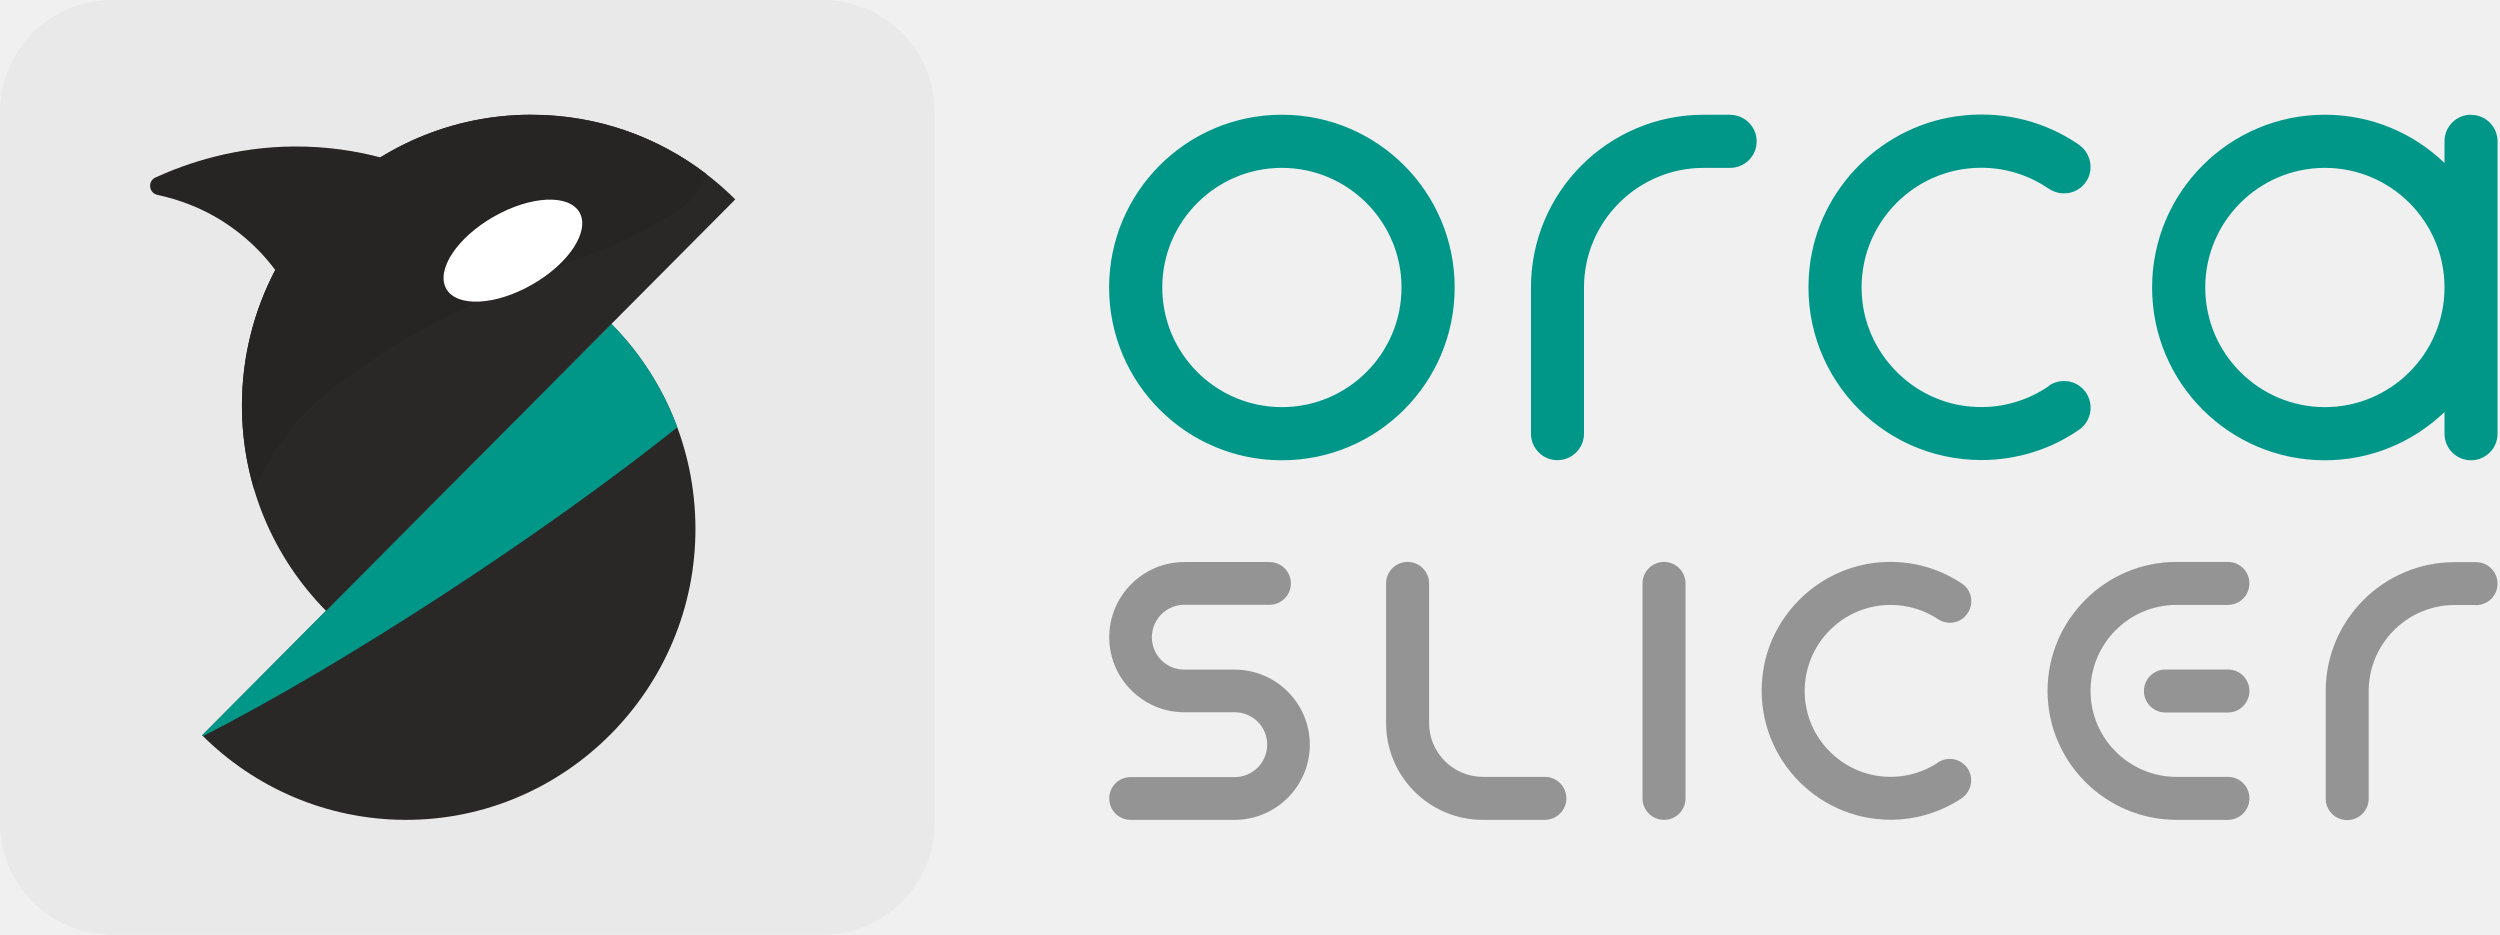
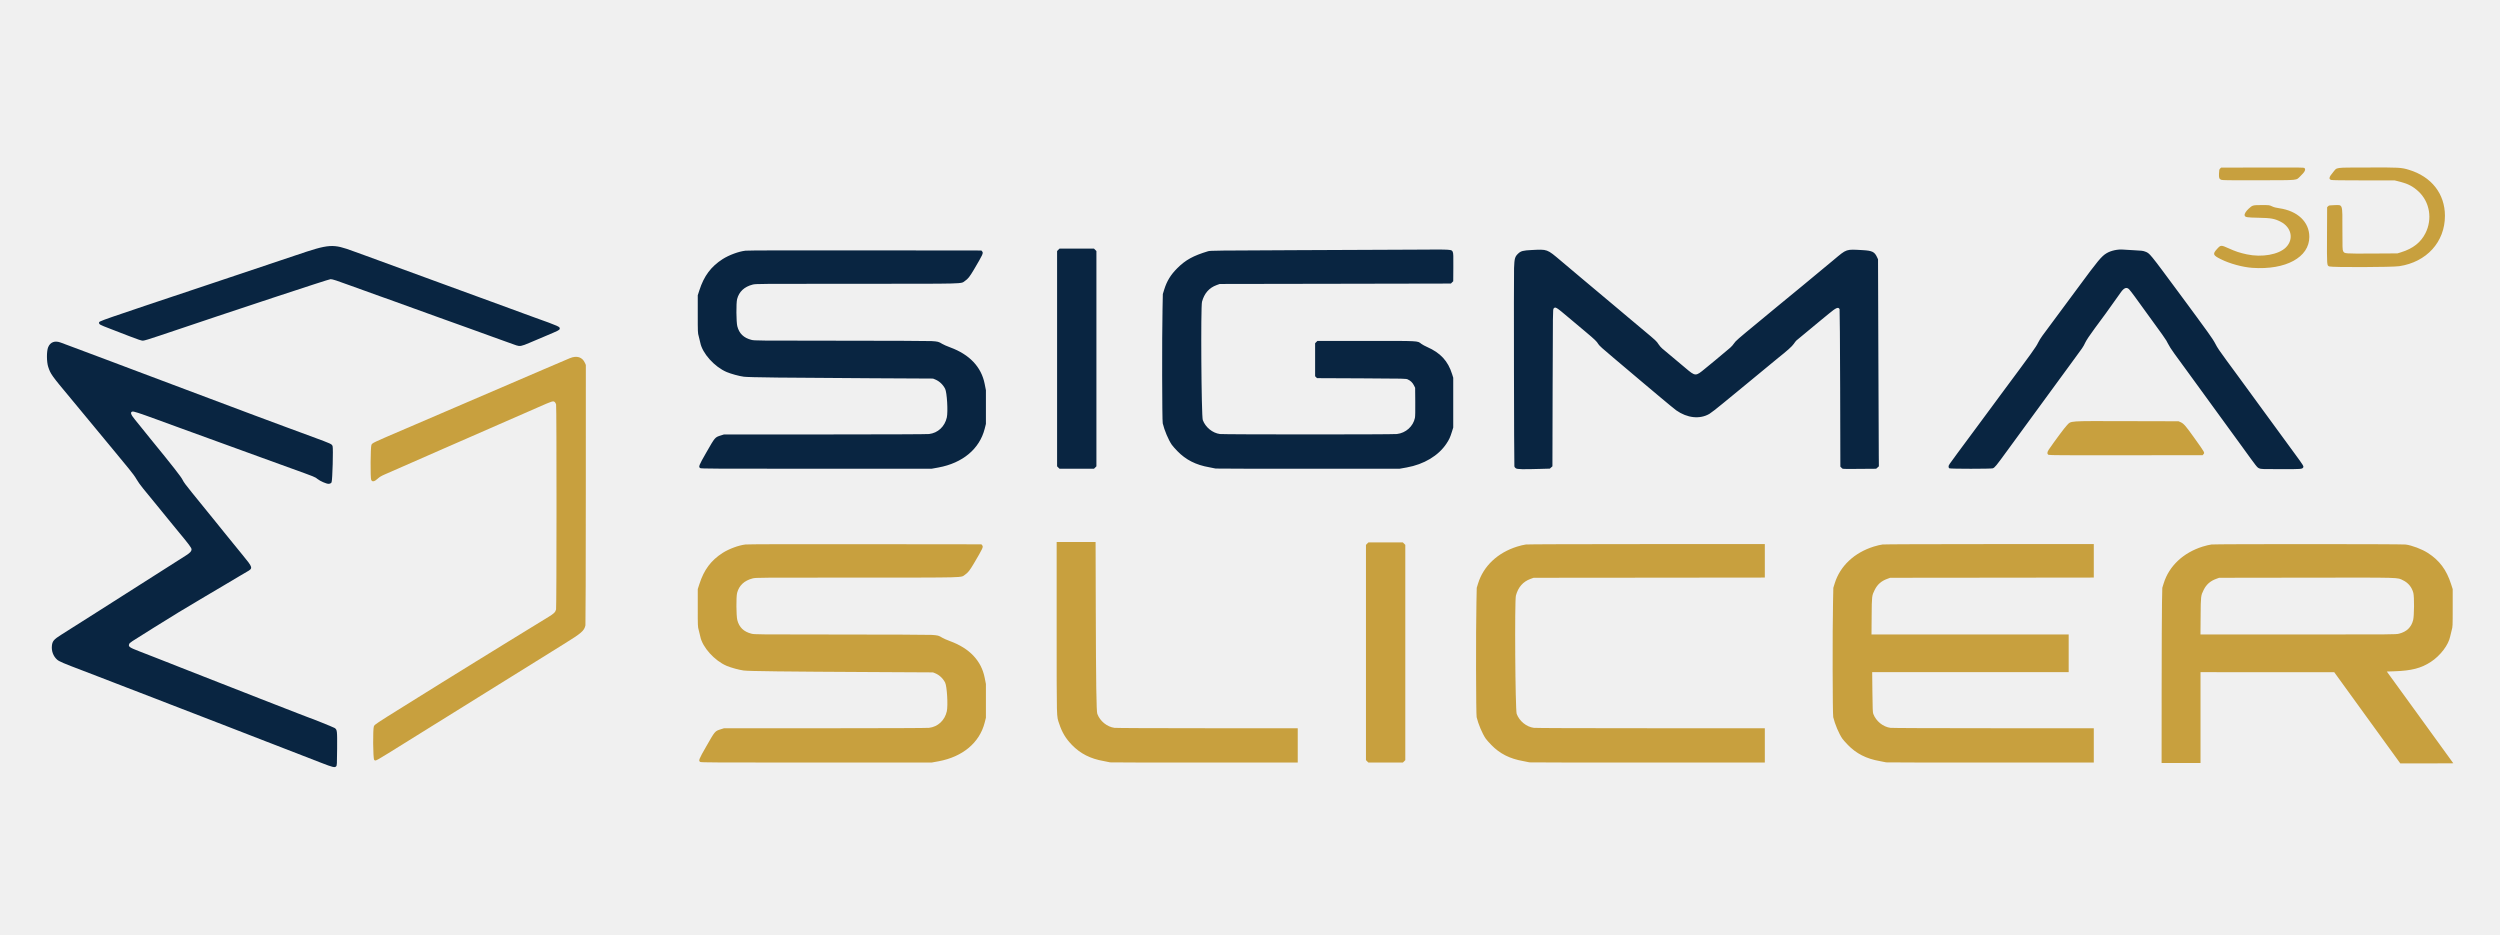
- <svg xmlns="http://www.w3.org/2000/svg" id="a" width="214" height="80" viewBox="0 0 214 80">
-   <g id="b">
-     <g id="c">
-       <rect width="80" height="80" rx="9.57" ry="9.57" style="fill:#e9e9e9;" />
+ <svg xmlns="http://www.w3.org/2000/svg" width="214" height="80" viewBox="0 0 214 80">
+   <g transform="translate(-21.544,1.254) scale(0.21496)">
+     <g transform="translate(0.00,0.00) scale(1.0) translate(0,0)">
+       <path fill="#092541" d="M228.08,297.91C225.61,296.94 222.05,295.57 220.17,294.84C218.29,294.12 215.47,293.03 213.92,292.42C212.36,291.81 210.33,291.02 209.42,290.67C208.50,290.32 206.89,289.70 205.83,289.29C204.78,288.88 202.23,287.89 200.17,287.09C198.10,286.30 195.59,285.32 194.58,284.92C192.55,284.11 190.80,283.44 180.58,279.50C176.73,278.02 172.76,276.48 171.75,276.09C170.74,275.70 168.98,275.02 167.83,274.58C166.69,274.14 164.25,273.20 162.42,272.48C160.58,271.77 157.58,270.61 155.75,269.91C153.92,269.21 151.55,268.30 150.50,267.89C149.45,267.47 147.05,266.55 145.17,265.83C143.29,265.12 140.47,264.03 138.92,263.42C137.36,262.82 134.81,261.83 133.25,261.24C125.45,258.28 123.77,257.57 122.95,256.83C121.44,255.49 120.67,253.43 120.89,251.31C121.08,249.48 121.66,248.79 124.50,247.00C125.28,246.51 127.12,245.34 128.58,244.41C131.92,242.29 137.77,238.59 139.75,237.33C140.58,236.81 143.05,235.24 145.25,233.83C147.45,232.43 149.92,230.85 150.75,230.33C151.58,229.81 154.05,228.24 156.25,226.83C158.45,225.43 160.92,223.85 161.75,223.33C164.08,221.86 172.93,216.23 174.38,215.29C175.97,214.26 176.50,213.67 176.50,212.92C176.50,212.33 175.46,210.93 171.22,205.83C170.20,204.59 168.32,202.31 167.06,200.75C165.80,199.19 164.24,197.28 163.59,196.49C162.95,195.71 161.66,194.13 160.73,192.99C159.79,191.85 158.20,189.90 157.19,188.67C156.16,187.41 155.01,185.79 154.58,185.00C154.10,184.11 152.94,182.52 151.48,180.75C147.14,175.49 146.42,174.62 145.50,173.49C145.00,172.88 141.73,168.93 138.25,164.73C134.76,160.52 131.54,156.63 131.08,156.07C130.62,155.51 129.41,154.05 128.39,152.82C120.71,143.62 120.38,143.15 119.42,140.25C118.76,138.27 118.75,133.99 119.40,132.43C120.26,130.36 122.10,129.70 124.45,130.60C125.08,130.83 127.16,131.61 129.08,132.33C131.01,133.05 134.38,134.31 136.58,135.14C138.78,135.96 142.38,137.31 144.58,138.14C146.78,138.96 149.90,140.13 151.50,140.75C153.10,141.36 163.12,145.12 173.75,149.12C184.38,153.11 196.76,157.76 201.25,159.45C209.55,162.58 211.03,163.13 214.58,164.41C215.68,164.81 217.93,165.63 219.58,166.25C221.23,166.86 223.60,167.73 224.83,168.19C232.31,170.96 232.30,170.96 232.66,171.81C232.97,172.57 232.62,185.40 232.26,186.21C232.08,186.61 231.63,186.83 231.01,186.83C230.17,186.83 227.65,185.73 226.69,184.93C225.66,184.09 225.92,184.20 215.92,180.58C211.70,179.06 206.64,177.22 204.67,176.50C200.69,175.05 193.64,172.48 188.17,170.50C182.98,168.62 175.79,166.01 171.67,164.50C169.70,163.78 165.68,162.31 162.75,161.24C155.53,158.60 153.46,157.93 152.94,158.06C151.98,158.30 152.30,159.27 154.03,161.35C154.61,162.04 155.58,163.24 156.19,164.01C156.79,164.79 158.58,166.99 160.15,168.92C168.91,179.64 172.37,184.07 172.92,185.23C173.32,186.10 174.34,187.48 176.74,190.42C180.58,195.12 184.78,200.29 186.42,202.35C187.06,203.15 188.48,204.92 189.58,206.27C190.68,207.62 192.22,209.52 193.01,210.49C193.79,211.46 195.54,213.60 196.88,215.24C201.01,220.27 201.05,220.44 198.50,221.87C198.00,222.16 196.50,223.04 195.17,223.83C193.84,224.63 191.10,226.25 189.08,227.45C187.07,228.64 183.73,230.61 181.67,231.83C173.32,236.76 169.70,238.97 161.42,244.14C151.57,250.29 151.92,250.06 151.66,250.68C151.26,251.66 151.78,252.02 155.75,253.55C157.31,254.15 160.20,255.28 162.17,256.05C164.14,256.83 166.65,257.81 167.75,258.24C168.85,258.68 170.80,259.44 172.08,259.95C179.24,262.76 182.55,264.06 188.50,266.39C192.12,267.81 196.17,269.40 197.50,269.91C198.83,270.43 201.42,271.45 203.25,272.17C206.16,273.32 208.76,274.33 213.50,276.16C214.19,276.43 216.68,277.40 219.05,278.32C221.41,279.24 223.38,280.00 223.42,280.00C223.70,280.00 233.03,283.77 233.46,284.05C234.49,284.74 234.52,285.00 234.47,292.36C234.42,298.58 234.40,298.99 234.10,299.32C233.55,299.92 232.83,299.76 228.08,297.91ZM305.83,131.69C305.33,131.51 303.53,130.87 301.83,130.26C300.14,129.65 297.74,128.79 296.50,128.34C295.26,127.90 291.21,126.43 287.50,125.08C283.79,123.74 279.51,122.20 278.00,121.67C276.49,121.13 274.84,120.54 274.33,120.35C273.30,119.96 259.34,114.91 255.75,113.63C254.47,113.17 252.52,112.48 251.42,112.09C247.66,110.75 242.42,108.86 240.08,108.00C234.36,105.89 232.63,105.33 231.86,105.33C231.17,105.33 193.86,117.66 163.80,127.82C159.75,129.19 157.61,129.83 157.11,129.83C156.57,129.83 155.13,129.35 151.81,128.07C149.30,127.10 145.79,125.74 144.00,125.05C139.88,123.47 139.67,123.35 139.67,122.66C139.67,122.03 138.69,122.37 186.17,106.50C199.32,102.10 213.53,97.34 217.75,95.91C231.55,91.23 232.66,91.15 241.17,94.29C243.05,94.98 245.07,95.72 245.67,95.92C246.26,96.13 248.51,96.96 250.67,97.75C254.70,99.25 263.62,102.51 270.08,104.85C272.10,105.59 274.84,106.59 276.17,107.08C277.50,107.57 280.68,108.74 283.25,109.67C285.82,110.61 288.93,111.74 290.17,112.20C291.40,112.66 294.03,113.62 296.00,114.33C297.97,115.05 301.35,116.29 303.50,117.08C305.65,117.87 308.13,118.78 309.00,119.10C309.87,119.42 311.60,120.05 312.83,120.50C323.07,124.17 323.36,124.31 323.08,125.18C322.94,125.63 322.54,125.83 318.00,127.75C315.66,128.73 312.52,130.07 311.01,130.71C307.93,132.03 307.23,132.16 305.83,131.69Z" />
+       <path fill="#C8A03E" d="M249.24,296.76C248.75,296.40 248.65,284.25 249.13,283.33C249.50,282.63 250.11,282.22 261.00,275.44C265.45,272.67 272.35,268.37 276.33,265.89C280.32,263.41 286.25,259.74 289.50,257.74C292.75,255.75 295.68,253.94 296.00,253.74C296.32,253.53 299.25,251.73 302.50,249.73C305.75,247.74 310.37,244.91 312.75,243.44C315.13,241.98 317.83,240.33 318.74,239.77C320.84,238.48 321.43,237.89 321.66,236.81C321.88,235.75 321.90,156.23 321.67,155.25C321.59,154.88 321.35,154.45 321.16,154.29C320.48,153.75 320.34,153.79 314.67,156.28C313.52,156.79 311.76,157.56 310.75,158.00C306.28,159.95 300.58,162.44 298.67,163.28C297.52,163.79 295.76,164.56 294.75,165.00C293.74,165.44 290.48,166.87 287.50,168.17C278.94,171.92 277.98,172.34 276.83,172.83C276.24,173.09 273.50,174.28 270.75,175.50C268.00,176.71 263.39,178.73 260.50,180.00C257.61,181.26 254.43,182.65 253.42,183.10C252.06,183.69 251.34,184.13 250.63,184.78C249.31,186.00 248.44,186.15 248.03,185.24C247.67,184.47 247.76,172.06 248.13,171.33C248.53,170.53 248.33,170.62 261.61,164.93C272.29,160.34 292.93,151.48 317.00,141.13C321.90,139.03 326.48,137.07 327.17,136.79C329.94,135.66 332.13,136.36 333.16,138.70L333.51,139.48L333.50,191.03C333.49,219.38 333.43,242.85 333.35,243.19C332.84,245.39 331.86,246.24 324.69,250.68C319.66,253.80 313.20,257.82 304.08,263.50C302.07,264.76 297.30,267.72 293.50,270.08C289.70,272.45 284.63,275.59 282.25,277.08C279.87,278.56 275.70,281.15 273.00,282.83C270.30,284.51 265.83,287.29 263.08,289.00C248.72,297.94 249.93,297.27 249.24,296.76Z" />
+     </g>
+     <g transform="translate(0.00,-54.00) scale(1.0) translate(360,0)">
+       <path fill="#092541" d="M343.88,234.67C343.51,234.44 343.33,234.19 343.27,233.80C343.13,232.87 343.01,158.46 343.14,154.92C343.29,151.02 343.48,150.36 344.83,149.10C345.88,148.12 346.73,147.90 350.08,147.73C356.52,147.41 356.17,147.28 361.86,152.08C363.81,153.73 367.58,156.91 370.24,159.14C372.91,161.37 376.40,164.30 378.00,165.65C379.60,166.99 382.12,169.10 383.58,170.33C385.05,171.56 387.19,173.36 388.33,174.33C389.48,175.30 392.29,177.66 394.58,179.57C399.73,183.87 399.88,184.01 400.69,185.28C401.05,185.84 401.70,186.59 402.13,186.94C403.04,187.67 407.80,191.67 411.32,194.65C415.40,198.10 415.41,198.10 419.19,194.97C420.42,193.95 422.17,192.52 423.08,191.78C424.70,190.47 427.25,188.33 429.21,186.64C429.74,186.18 430.43,185.41 430.74,184.91C431.37,183.94 432.22,183.20 440.25,176.59C443.00,174.32 446.25,171.63 447.48,170.61C448.70,169.59 450.59,168.04 451.66,167.17C452.74,166.30 455.56,163.98 457.94,162.01C467.00,154.50 468.17,153.53 470.41,151.67C475.73,147.22 475.21,147.40 481.92,147.77C485.80,147.99 486.71,148.44 487.73,150.66L488.08,151.42L488.21,188.33C488.28,208.64 488.36,227.19 488.38,229.56L488.42,233.86L487.87,234.35L487.33,234.83L481.96,234.87C473.20,234.94 474.07,234.98 473.55,234.45L473.08,233.99L473.00,202.79C472.95,185.11 472.85,171.45 472.77,171.28C472.29,170.29 471.42,170.65 468.53,173.05C467.28,174.09 465.83,175.28 465.32,175.68C464.39,176.41 456.31,183.11 455.58,183.75C455.37,183.93 454.90,184.54 454.53,185.10C453.89,186.06 451.84,187.90 448.32,190.68C447.27,191.50 439.24,198.13 436.02,200.82C434.88,201.78 433.14,203.20 432.17,203.99C431.19,204.77 428.54,206.95 426.27,208.83C424.01,210.71 421.61,212.57 420.95,212.96C417.14,215.20 412.09,214.66 407.71,211.56C407.14,211.15 404.25,208.78 401.29,206.29C398.34,203.80 394.75,200.79 393.33,199.60C391.91,198.41 390.22,196.98 389.58,196.43C388.93,195.87 385.87,193.29 382.77,190.68C378.48,187.08 377.02,185.77 376.69,185.18C376.11,184.16 375.30,183.38 371.83,180.47C370.23,179.12 367.16,176.54 365.01,174.74C359.78,170.33 359.61,170.23 358.90,171.02C358.59,171.36 358.58,172.18 358.50,202.61L358.42,233.86L357.90,234.32L357.39,234.78L353.58,234.89C346.60,235.09 344.49,235.05 343.88,234.67ZM639.90,234.68C639.00,234.27 639.20,234.53 632.67,225.50C631.51,223.90 629.84,221.61 628.97,220.42C628.10,219.22 626.19,216.60 624.72,214.58C623.26,212.57 620.15,208.29 617.81,205.08C615.47,201.88 612.34,197.56 610.84,195.50C609.34,193.44 607.23,190.54 606.14,189.06C604.96,187.45 603.91,185.80 603.52,184.97C602.83,183.47 602.58,183.12 590.36,166.33C589.39,165.00 588.36,163.67 588.07,163.38C587.08,162.37 586.03,162.76 584.74,164.61C582.90,167.25 580.19,171.05 578.81,172.92C578.01,174.02 575.99,176.75 574.33,179.00C572.25,181.83 571.09,183.57 570.56,184.67C569.68,186.48 569.94,186.10 564.92,192.92C562.82,195.76 560.35,199.13 559.43,200.42C557.70,202.82 553.27,208.87 547.02,217.39C545.05,220.06 541.59,224.80 539.32,227.92C535.08,233.75 534.58,234.35 533.78,234.66C533.14,234.90 516.94,234.90 516.49,234.66C516.28,234.55 516.17,234.31 516.17,233.97C516.17,233.43 516.26,233.29 519.68,228.67C520.67,227.34 523.81,223.10 526.66,219.25C529.51,215.40 532.75,211.01 533.87,209.50C534.98,207.99 536.28,206.22 536.76,205.58C549.72,188.14 550.97,186.39 551.80,184.67C552.18,183.89 552.96,182.61 553.55,181.83C554.59,180.46 563.76,168.07 567.87,162.50C575.68,151.89 577.09,150.20 579.08,149.01C580.89,147.92 583.63,147.35 585.91,147.57C586.56,147.64 588.51,147.75 590.25,147.83C592.87,147.94 593.58,148.03 594.38,148.33C596.32,149.06 595.93,148.59 608.07,165.00C609.25,166.60 610.83,168.74 611.58,169.75C612.33,170.76 613.85,172.82 614.95,174.33C616.05,175.85 618.02,178.55 619.32,180.33C620.87,182.45 621.98,184.17 622.51,185.25C623.11,186.47 624.26,188.18 626.84,191.67C628.77,194.28 630.78,197.02 631.31,197.75C631.84,198.48 633.40,200.62 634.78,202.50C636.16,204.38 638.35,207.38 639.65,209.17C642.78,213.49 648.28,221.01 654.09,228.92C657.35,233.35 657.66,233.86 657.40,234.29C656.97,234.98 656.74,235.00 648.50,234.99C641.15,234.99 640.53,234.97 639.90,234.68ZM19.04,234.57C18.30,234.06 18.50,233.56 21.44,228.43C24.99,222.22 24.91,222.32 27.22,221.58L28.52,221.17L68.63,221.17C93.49,221.16 109.29,221.10 110.17,221.00C113.69,220.60 116.45,218.04 117.26,214.41C117.77,212.09 117.33,204.45 116.59,203.00C115.71,201.28 114.31,199.97 112.62,199.27L111.75,198.92L87.33,198.79C53.26,198.62 38.46,198.44 36.42,198.18C34.56,197.94 31.36,197.06 29.60,196.32C24.73,194.25 19.90,188.86 19.08,184.60C18.96,183.95 18.68,182.81 18.47,182.08C18.09,180.78 18.08,180.59 18.08,173.25L18.08,165.75L18.73,163.75C20.55,158.07 23.36,154.31 27.98,151.35C30.52,149.73 34.38,148.30 37.08,147.99C38.09,147.88 53.65,147.83 84.81,147.87L131.03,147.92L131.35,148.31C131.87,148.95 131.65,149.42 128.04,155.54C126.35,158.39 125.71,159.20 124.48,160.04C122.71,161.25 126.05,161.17 81.41,161.17C42.24,161.17 41.19,161.17 39.96,161.49C36.63,162.34 34.52,164.30 33.75,167.28C33.34,168.86 33.40,176.37 33.83,178.08C34.57,180.98 36.38,182.72 39.43,183.50C40.69,183.83 41.40,183.83 74.73,183.84C93.44,183.84 109.84,183.91 111.17,183.99C113.70,184.15 114.04,184.24 115.44,185.11C115.91,185.41 117.33,186.03 118.61,186.50C126.32,189.34 131.00,194.29 132.33,201.02L132.83,203.56L132.83,210.27L132.83,216.98L132.33,218.95C130.28,226.94 123.57,232.55 113.92,234.33L111.17,234.83L65.29,234.83C24.03,234.83 19.37,234.81 19.04,234.57ZM161.65,234.35L161.17,233.86L161.17,191.00L161.17,148.14L161.65,147.65L162.14,147.17L169.00,147.17L175.86,147.17L176.35,147.65L176.83,148.14L176.83,191.00L176.83,233.86L176.35,234.35L175.86,234.83L169.00,234.83L162.14,234.83L161.65,234.35ZM224.31,234.75C224.27,234.71 223.12,234.48 221.77,234.24C216.46,233.32 212.44,231.28 209.08,227.81C208.15,226.86 207.15,225.72 206.85,225.28C205.49,223.29 203.91,219.55 203.24,216.75C202.98,215.63 202.91,182.53 203.16,171.08L203.28,165.25L203.82,163.50C204.87,160.10 206.39,157.61 209.00,155.00C212.30,151.69 215.38,149.99 221.33,148.20C222.17,147.95 225.27,147.91 255.83,147.79C274.30,147.72 295.70,147.63 303.37,147.58C318.95,147.48 318.28,147.44 318.76,148.59C318.97,149.09 319.00,150.09 318.96,154.67L318.92,160.16L318.45,160.62L317.99,161.08L271.95,161.17L225.92,161.25L224.68,161.70C221.71,162.78 219.78,164.99 218.88,168.33C218.33,170.37 218.62,213.90 219.19,215.44C220.27,218.33 223.07,220.61 226.01,221.00C227.69,221.21 294.60,221.22 296.49,221.00C300.04,220.59 302.96,217.98 303.67,214.57C303.79,213.99 303.84,211.74 303.80,208.13L303.75,202.58L303.26,201.61C302.70,200.51 301.94,199.78 300.84,199.27C300.09,198.92 299.94,198.92 282.38,198.83L264.68,198.75L264.30,198.37L263.92,197.99L263.92,191.42L263.92,184.84L264.38,184.38L264.84,183.92L284.21,183.92C305.83,183.92 304.60,183.85 306.21,185.08C306.63,185.40 307.67,185.97 308.52,186.34C313.84,188.68 316.83,191.92 318.46,197.12L318.92,198.58L318.92,208.50L318.92,218.42L318.39,220.12C317.68,222.38 317.34,223.12 316.22,224.82C313.05,229.62 307.26,233.09 300.37,234.32L297.52,234.83L260.95,234.83C240.84,234.83 224.35,234.80 224.31,234.75Z" />
+       <path fill="#C8A03E" d="M556.00,229.29C555.33,228.95 555.37,228.23 556.12,227.14C558.58,223.56 562.41,218.41 563.26,217.56C565.11,215.68 563.16,215.82 587.17,215.87L607.75,215.92L608.60,216.30C609.84,216.86 610.62,217.76 614.11,222.67C618.33,228.59 618.21,228.38 617.67,229.04L617.36,229.42L586.89,229.46C562.62,229.49 556.33,229.45 556.00,229.29ZM637.17,154.83C633.26,154.56 628.16,153.17 624.60,151.39C621.43,149.81 621.25,149.33 623.06,147.33C624.54,145.69 624.66,145.68 627.72,147.06C630.52,148.32 632.00,148.81 634.92,149.45C640.92,150.75 647.64,149.56 650.51,146.68C653.75,143.43 652.74,138.63 648.33,136.42C645.96,135.22 644.59,134.98 639.67,134.88C634.86,134.79 634.26,134.68 634.07,133.93C633.92,133.34 634.59,132.26 635.73,131.22C637.19,129.88 637.35,129.83 640.86,129.83C643.91,129.83 643.92,129.83 644.98,130.34C645.72,130.69 646.58,130.92 647.79,131.08C655.16,132.12 659.83,136.55 659.83,142.50C659.83,150.64 650.45,155.74 637.17,154.83ZM667.74,154.26C666.81,153.86 666.82,154.03 666.87,141.88L666.92,130.68L667.30,130.30C667.64,129.95 667.85,129.91 669.74,129.86C673.23,129.77 673.00,129.08 673.00,139.45C673.00,146.86 673.03,147.64 673.29,148.17C673.81,149.20 673.76,149.19 684.92,149.13L694.92,149.07L696.38,148.62C701.10,147.16 704.23,144.70 706.08,141.01C708.92,135.36 707.79,128.60 703.31,124.42C701.17,122.42 699.15,121.35 696.03,120.56L693.80,120.00L681.43,120.00C672.86,120.00 668.89,119.94 668.52,119.82C667.47,119.45 667.65,118.68 669.28,116.76C671.02,114.71 669.47,114.92 682.72,114.87C695.53,114.81 696.45,114.86 699.47,115.78C708.47,118.49 713.83,125.34 713.83,134.11C713.83,144.51 706.54,152.54 695.61,154.17C692.79,154.59 668.67,154.67 667.74,154.26ZM624.72,119.76C623.93,119.41 623.79,119.01 623.86,117.24C623.91,115.88 623.97,115.63 624.30,115.30L624.68,114.92L641.16,114.87C656.02,114.83 657.66,114.85 657.90,115.09C658.51,115.70 658.02,116.65 656.23,118.35C654.41,120.07 656.09,119.91 639.67,119.95C627.66,119.98 625.16,119.95 624.72,119.76Z" />
+     </g>
+     <g transform="translate(376.00,63.00) scale(1.0) translate(0,140)">
+       <path fill="#C8A03E" d="M666.90,77.01L653.75,58.85L627.12,58.84L600.50,58.83L600.50,76.92L600.50,95.00L592.75,95.00L585.00,95.00L585.02,65.96C585.03,49.99 585.09,34.29 585.16,31.08L585.28,25.25L585.82,23.50C587.96,16.58 593.58,11.27 601.38,8.82C602.54,8.45 604.12,8.08 604.88,7.99C606.74,7.78 680.50,7.79 682.16,8.00C684.70,8.33 688.62,9.82 691.02,11.35C695.64,14.31 698.45,18.07 700.27,23.75L700.92,25.75L700.92,33.25C700.92,40.59 700.91,40.78 700.53,42.08C700.32,42.81 700.04,43.95 699.92,44.60C699.27,47.97 696.02,52.25 692.23,54.73C688.36,57.26 684.53,58.25 677.72,58.48L674.69,58.58L687.93,76.83C695.21,86.87 701.17,95.10 701.17,95.12C701.17,95.15 696.42,95.17 690.61,95.17L680.06,95.17L666.90,77.01ZM3.04,94.57C2.30,94.06 2.50,93.56 5.44,88.43C8.99,82.22 8.91,82.32 11.22,81.58L12.52,81.17L52.63,81.17C77.49,81.16 93.29,81.10 94.17,81.00C97.69,80.60 100.45,78.04 101.26,74.41C101.77,72.09 101.33,64.45 100.59,63.00C99.71,61.28 98.31,59.97 96.62,59.27L95.75,58.92L71.33,58.79C37.26,58.62 22.46,58.44 20.42,58.18C18.56,57.94 15.36,57.06 13.60,56.32C8.73,54.25 3.90,48.86 3.08,44.60C2.96,43.95 2.68,42.81 2.47,42.08C2.09,40.78 2.08,40.59 2.08,33.25L2.08,25.75L2.73,23.75C4.55,18.07 7.36,14.31 11.98,11.35C14.52,9.73 18.38,8.30 21.08,7.99C22.09,7.88 37.65,7.83 68.81,7.87L115.03,7.92L115.35,8.31C115.87,8.95 115.65,9.42 112.04,15.54C110.35,18.39 109.71,19.20 108.48,20.04C106.71,21.25 110.05,21.17 65.41,21.17C26.24,21.17 25.19,21.17 23.96,21.49C20.63,22.34 18.52,24.30 17.75,27.28C17.34,28.86 17.40,36.37 17.83,38.08C18.57,40.98 20.38,42.72 23.43,43.50C24.69,43.83 25.40,43.83 58.73,43.84C77.44,43.84 93.84,43.91 95.17,43.99C97.70,44.15 98.04,44.24 99.44,45.11C99.91,45.41 101.33,46.03 102.61,46.50C110.32,49.34 115.00,54.29 116.33,61.02L116.83,63.56L116.83,70.27L116.83,76.98L116.33,78.95C114.28,86.94 107.57,92.55 97.92,94.33L95.17,94.83L49.29,94.83C8.03,94.83 3.37,94.81 3.04,94.57ZM166.31,94.75C166.27,94.71 165.12,94.48 163.77,94.24C158.46,93.32 154.44,91.28 151.08,87.81C148.62,85.27 147.13,82.80 146.00,79.33C144.93,76.07 145.01,78.97 145.00,41.38L145.00,7.00L152.75,7.00L160.50,7.00L160.57,32.62C160.66,63.64 160.82,74.44 161.19,75.44C162.27,78.34 165.07,80.61 168.01,81.00C168.77,81.09 183.16,81.16 205.12,81.16L241.00,81.17L241.00,88.00L241.00,94.83L203.69,94.83C183.18,94.83 166.35,94.80 166.31,94.75ZM268.65,94.35L268.17,93.86L268.17,51.00L268.17,8.14L268.65,7.65L269.14,7.17L276.00,7.17L282.86,7.17L283.35,7.65L283.83,8.14L283.83,51.00L283.83,93.86L283.35,94.35L282.86,94.83L276.00,94.83L269.14,94.83L268.65,94.35ZM333.31,94.75C333.27,94.71 332.12,94.48 330.77,94.24C325.46,93.32 321.44,91.28 318.08,87.81C317.15,86.86 316.15,85.72 315.85,85.28C314.49,83.29 312.91,79.55 312.24,76.75C311.98,75.63 311.91,42.53 312.16,31.08L312.28,25.25L312.82,23.50C314.96,16.58 320.58,11.27 328.38,8.82C329.54,8.45 331.12,8.08 331.88,7.99C332.71,7.90 351.67,7.84 380.12,7.83L427.00,7.83L427.00,14.50L427.00,21.16L380.96,21.21L334.92,21.25L333.68,21.70C330.71,22.78 328.78,24.99 327.88,28.33C327.33,30.37 327.62,73.90 328.19,75.44C329.27,78.33 332.07,80.61 335.01,81.00C335.78,81.10 353.57,81.16 381.62,81.16L427.00,81.17L427.00,88.00L427.00,94.83L380.19,94.83C354.45,94.83 333.35,94.80 333.31,94.75ZM475.31,94.75C475.27,94.71 474.12,94.48 472.77,94.24C467.46,93.32 463.44,91.28 460.08,87.81C459.15,86.86 458.15,85.72 457.85,85.28C456.49,83.29 454.91,79.55 454.24,76.75C453.98,75.63 453.91,42.53 454.16,31.08L454.28,25.25L454.82,23.50C456.96,16.58 462.58,11.27 470.38,8.82C471.54,8.45 473.12,8.08 473.88,7.99C474.71,7.90 491.64,7.84 516.62,7.83L558.00,7.83L558.00,14.50L558.00,21.16L517.46,21.21L476.92,21.25L475.68,21.70C473.37,22.55 471.81,23.93 470.75,26.08C469.61,28.38 469.60,28.47 469.54,36.54L469.48,43.83L508.74,43.83L548.00,43.83L548.00,51.33L548.00,58.83L508.88,58.83L469.75,58.83L469.84,66.79C469.91,73.46 469.97,74.86 470.19,75.44C471.28,78.34 474.07,80.61 477.01,81.00C477.77,81.09 493.59,81.16 518.12,81.16L558.00,81.17L558.00,88.00L558.00,94.83L516.69,94.83C493.98,94.83 475.35,94.80 475.31,94.75ZM679.57,43.50C682.62,42.72 684.43,40.98 685.17,38.08C685.60,36.37 685.66,28.86 685.25,27.28C684.66,25.00 683.23,23.25 681.15,22.25C678.70,21.08 681.39,21.15 642.75,21.20L607.92,21.25L606.68,21.70C604.37,22.55 602.81,23.93 601.75,26.08C600.61,28.38 600.60,28.47 600.54,36.54L600.48,43.83L639.38,43.83C677.59,43.83 678.30,43.83 679.57,43.50Z" />
    </g>
  </g>
-   <g id="d">
-     <path id="e" d="M17.3,62.94c4.46,4.45,10.59,7.21,17.36,7.24,13.7.06,24.93-11.22,24.87-25-.03-6.81-2.77-12.97-7.2-17.45L17.31,62.94h0Z" style="fill:#292826;" />
-   </g>
-   <g id="f">
-     <path id="g" d="M52.32,27.73L17.3,62.94s.05.05.08.07c12.27-6.26,29.08-17.26,40.6-26.43-1.24-3.36-3.19-6.38-5.65-8.87" style="fill:#009789;" />
-   </g>
-   <g id="h">
-     <path id="i" d="M45.48,9.82c-13.67,0-24.77,11.15-24.77,24.91,0,6.85,2.75,13.05,7.2,17.56L62.94,17.07c-4.48-4.47-10.65-7.24-17.46-7.24" style="fill:#292826;" />
-   </g>
-   <g id="j">
-     <path id="k" d="M45.48,9.82c-4.74,0-9.17,1.34-12.93,3.65-2.02-.53-4.52-.95-7.39-.93-5,.03-9.08,1.39-11.85,2.65-.69.32-.58,1.33.16,1.49,1.82.39,4.22,1.19,6.59,2.95,1.5,1.1,2.64,2.33,3.5,3.48-1.82,3.47-2.85,7.42-2.85,11.61,0,2.5.37,4.92,1.05,7.2,1.04-2.32,2.14-3.87,2.5-4.36,2.27-3.13,4.68-4.76,8.23-7.15,2.62-1.77,6.26-3.84,16.7-8.14,0,0,3.27-.92,7.65-3.53,1.75-1.04,3.08-2.02,3.5-3.56.03-.11.06-.22.08-.32-4.15-3.17-9.33-5.04-14.95-5.04" style="fill:#262523;" />
-   </g>
-   <g id="l">
-     <path id="m" d="M49.61,18.19c.9,1.61-.91,4.37-4.06,6.17s-6.44,1.96-7.35.36c-.9-1.61.91-4.37,4.06-6.17,3.15-1.8,6.44-1.96,7.35-.36" style="fill:#fff;" />
-   </g>
-   <path d="M142.44,48.1c-1.01,0-1.84.82-1.84,1.84v18.4c0,1.01.82,1.84,1.84,1.84s1.84-.82,1.84-1.84v-18.4c0-1.01-.82-1.84-1.84-1.84ZM190.71,48.1h-4.4c-6.09,0-11.04,4.96-11.04,11.04s4.96,11.04,11.04,11.04h4.4c1.01,0,1.84-.82,1.84-1.84s-.82-1.84-1.84-1.84h-4.4c-4.06,0-7.36-3.3-7.36-7.36s3.3-7.36,7.36-7.36h4.4c1.01,0,1.84-.82,1.84-1.84s-.82-1.84-1.84-1.84v-.02.02ZM190.71,57.31h-5.35c-1.01,0-1.84.82-1.84,1.84s.82,1.84,1.84,1.84h5.35c1.01,0,1.84-.82,1.84-1.84s-.82-1.84-1.84-1.84ZM105.69,70.18h-8.91c-1.01,0-1.83-.82-1.83-1.83s.81-1.83,1.83-1.83h8.91c1.53,0,2.78-1.24,2.78-2.78s-1.24-2.77-2.78-2.77h-4.31c-3.55,0-6.43-2.89-6.43-6.43s2.89-6.43,6.43-6.43h7.29c1.01,0,1.83.82,1.83,1.83s-.81,1.83-1.83,1.83h-7.29c-1.53,0-2.78,1.24-2.78,2.78s1.24,2.77,2.78,2.77h4.31c3.55,0,6.43,2.89,6.43,6.43s-2.89,6.43-6.43,6.43h0ZM165.89,65.28c-1.49.98-3.35,1.44-5.32,1.11-2.99-.51-5.4-2.88-5.96-5.85-.86-4.67,2.71-8.76,7.23-8.76,1.49,0,2.88.45,4.04,1.21.73.49,1.71.41,2.32-.22h0c.81-.81.71-2.17-.25-2.81-2.12-1.42-4.76-2.13-7.56-1.77-4.98.64-8.97,4.69-9.52,9.66-.75,6.65,4.46,12.32,10.96,12.32,2.23,0,4.31-.67,6.05-1.81.98-.65,1.15-2.03.32-2.86h0c-.63-.63-1.59-.71-2.32-.23h.01ZM132.24,66.5h-5.31c-2.53,0-4.6-2.07-4.6-4.6v-11.96c0-1.01-.82-1.84-1.84-1.84s-1.84.82-1.84,1.84v11.96c0,4.57,3.71,8.28,8.28,8.28h5.31c1.01,0,1.84-.82,1.84-1.84s-.82-1.84-1.84-1.84h0ZM211.96,51.79h-1.84c-4.03,0-7.32,3.27-7.36,7.3v9.27c0,1.01-.82,1.84-1.84,1.84s-1.84-.82-1.84-1.84v-9.27c.04-6.06,4.98-10.97,11.03-10.97h1.84c1.01,0,1.84.82,1.84,1.84s-.82,1.84-1.84,1.84h0Z" style="fill:#949494;" />
-   <path d="M109.73,14.37c5.64,0,10.24,4.59,10.24,10.24s-4.59,10.24-10.24,10.24-10.24-4.59-10.24-10.24,4.59-10.24,10.24-10.24M109.73,9.82c-8.16,0-14.79,6.62-14.79,14.79s6.62,14.79,14.79,14.79,14.79-6.62,14.79-14.79-6.62-14.79-14.79-14.79h0ZM211.52,9.82c-1.26,0-2.27,1.02-2.27,2.27v1.86c-2.66-2.55-6.26-4.13-10.24-4.13-8.16,0-14.79,6.62-14.79,14.79s6.62,14.79,14.79,14.79c3.97,0,7.58-1.58,10.24-4.13v1.86c0,1.26,1.02,2.27,2.27,2.27s2.27-1.02,2.27-2.27V12.1c0-1.26-1.02-2.27-2.27-2.27h0ZM199.01,34.85c-5.64,0-10.24-4.59-10.24-10.24s4.59-10.24,10.24-10.24,10.24,4.59,10.24,10.24-4.59,10.24-10.24,10.24ZM148.11,9.82h-2.27c-8.16,0-14.79,6.62-14.79,14.79v12.51c0,1.26,1.02,2.27,2.27,2.27s2.27-1.02,2.27-2.27v-12.51c0-5.64,4.59-10.24,10.24-10.24h2.27c1.26,0,2.27-1.02,2.27-2.27s-1.02-2.27-2.27-2.27h0ZM175.38,33.05c-1.99,1.36-4.47,2.05-7.12,1.71-4.61-.59-8.31-4.35-8.84-8.97-.7-6.18,4.13-11.43,10.17-11.43,2.14,0,4.11.66,5.75,1.77.92.63,2.15.56,2.95-.24h0c1.02-1.02.83-2.7-.36-3.52-2.75-1.89-6.18-2.86-9.84-2.49-6.85.68-12.42,6.17-13.19,13.01-1,8.93,5.97,16.49,14.7,16.49,3.11,0,5.99-.95,8.36-2.59,1.18-.81,1.34-2.49.33-3.51h0c-.78-.78-2-.88-2.91-.26v.02h0Z" style="fill:#009789;" />
</svg>
